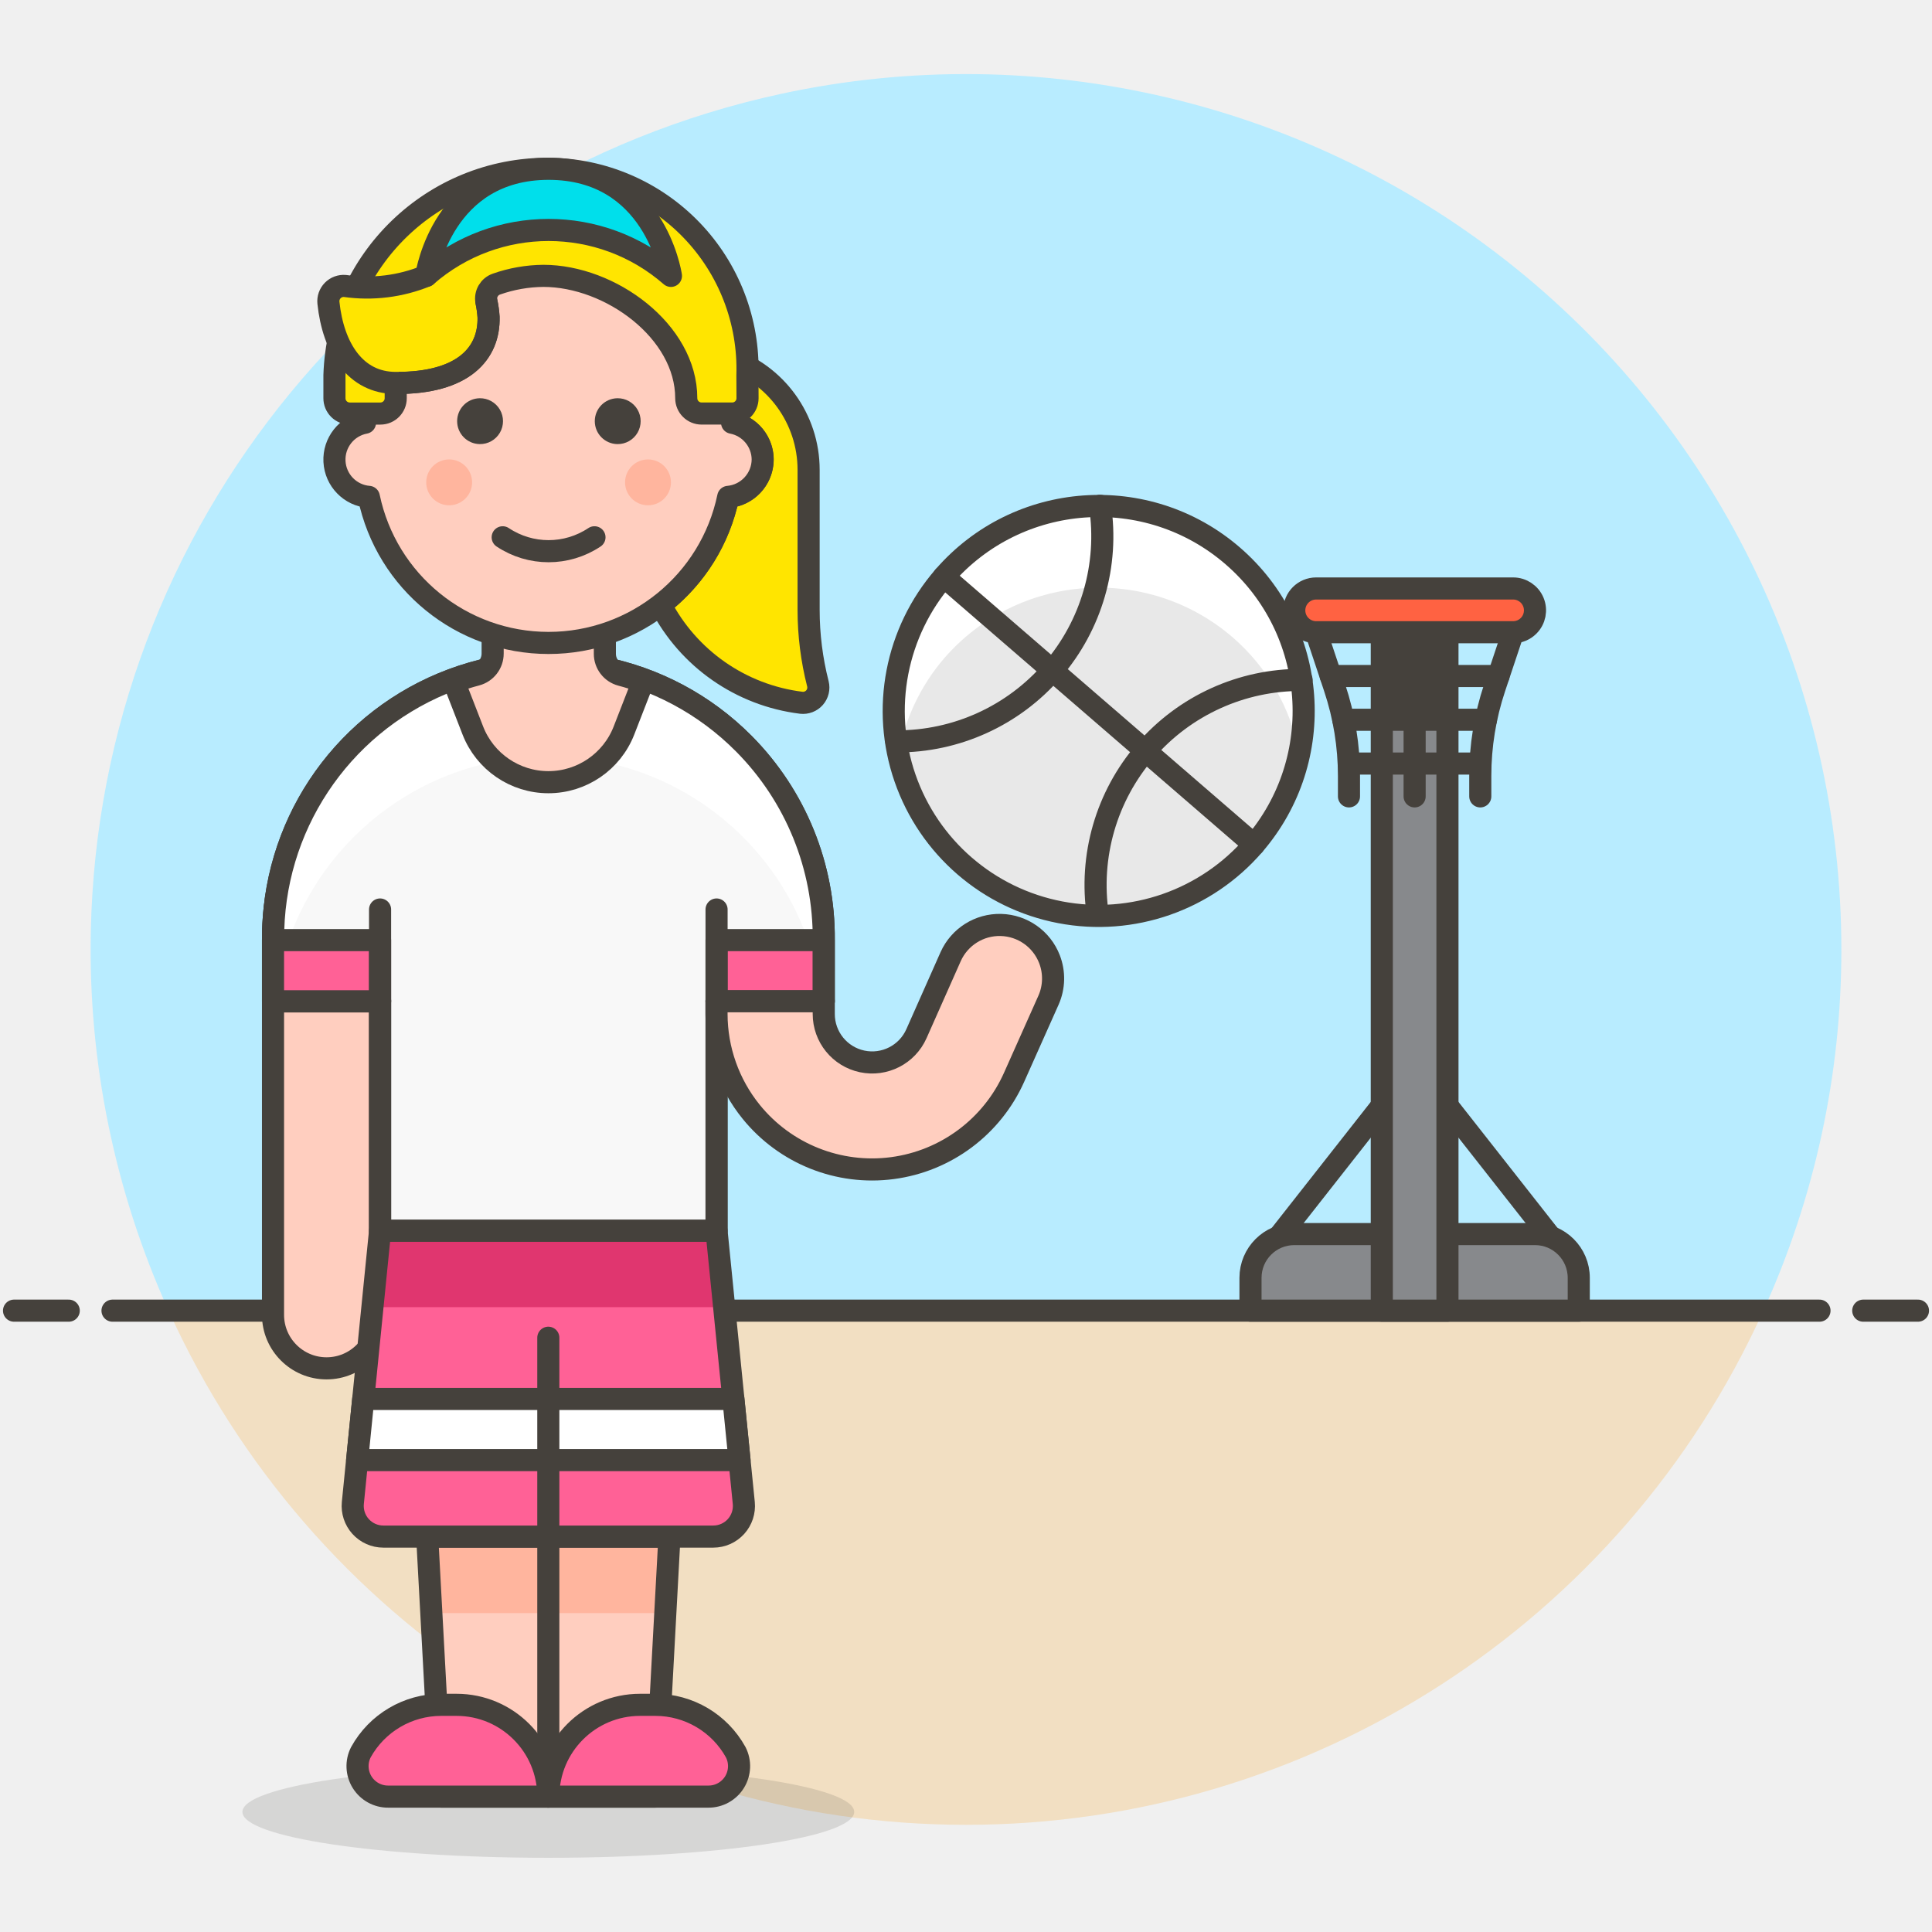
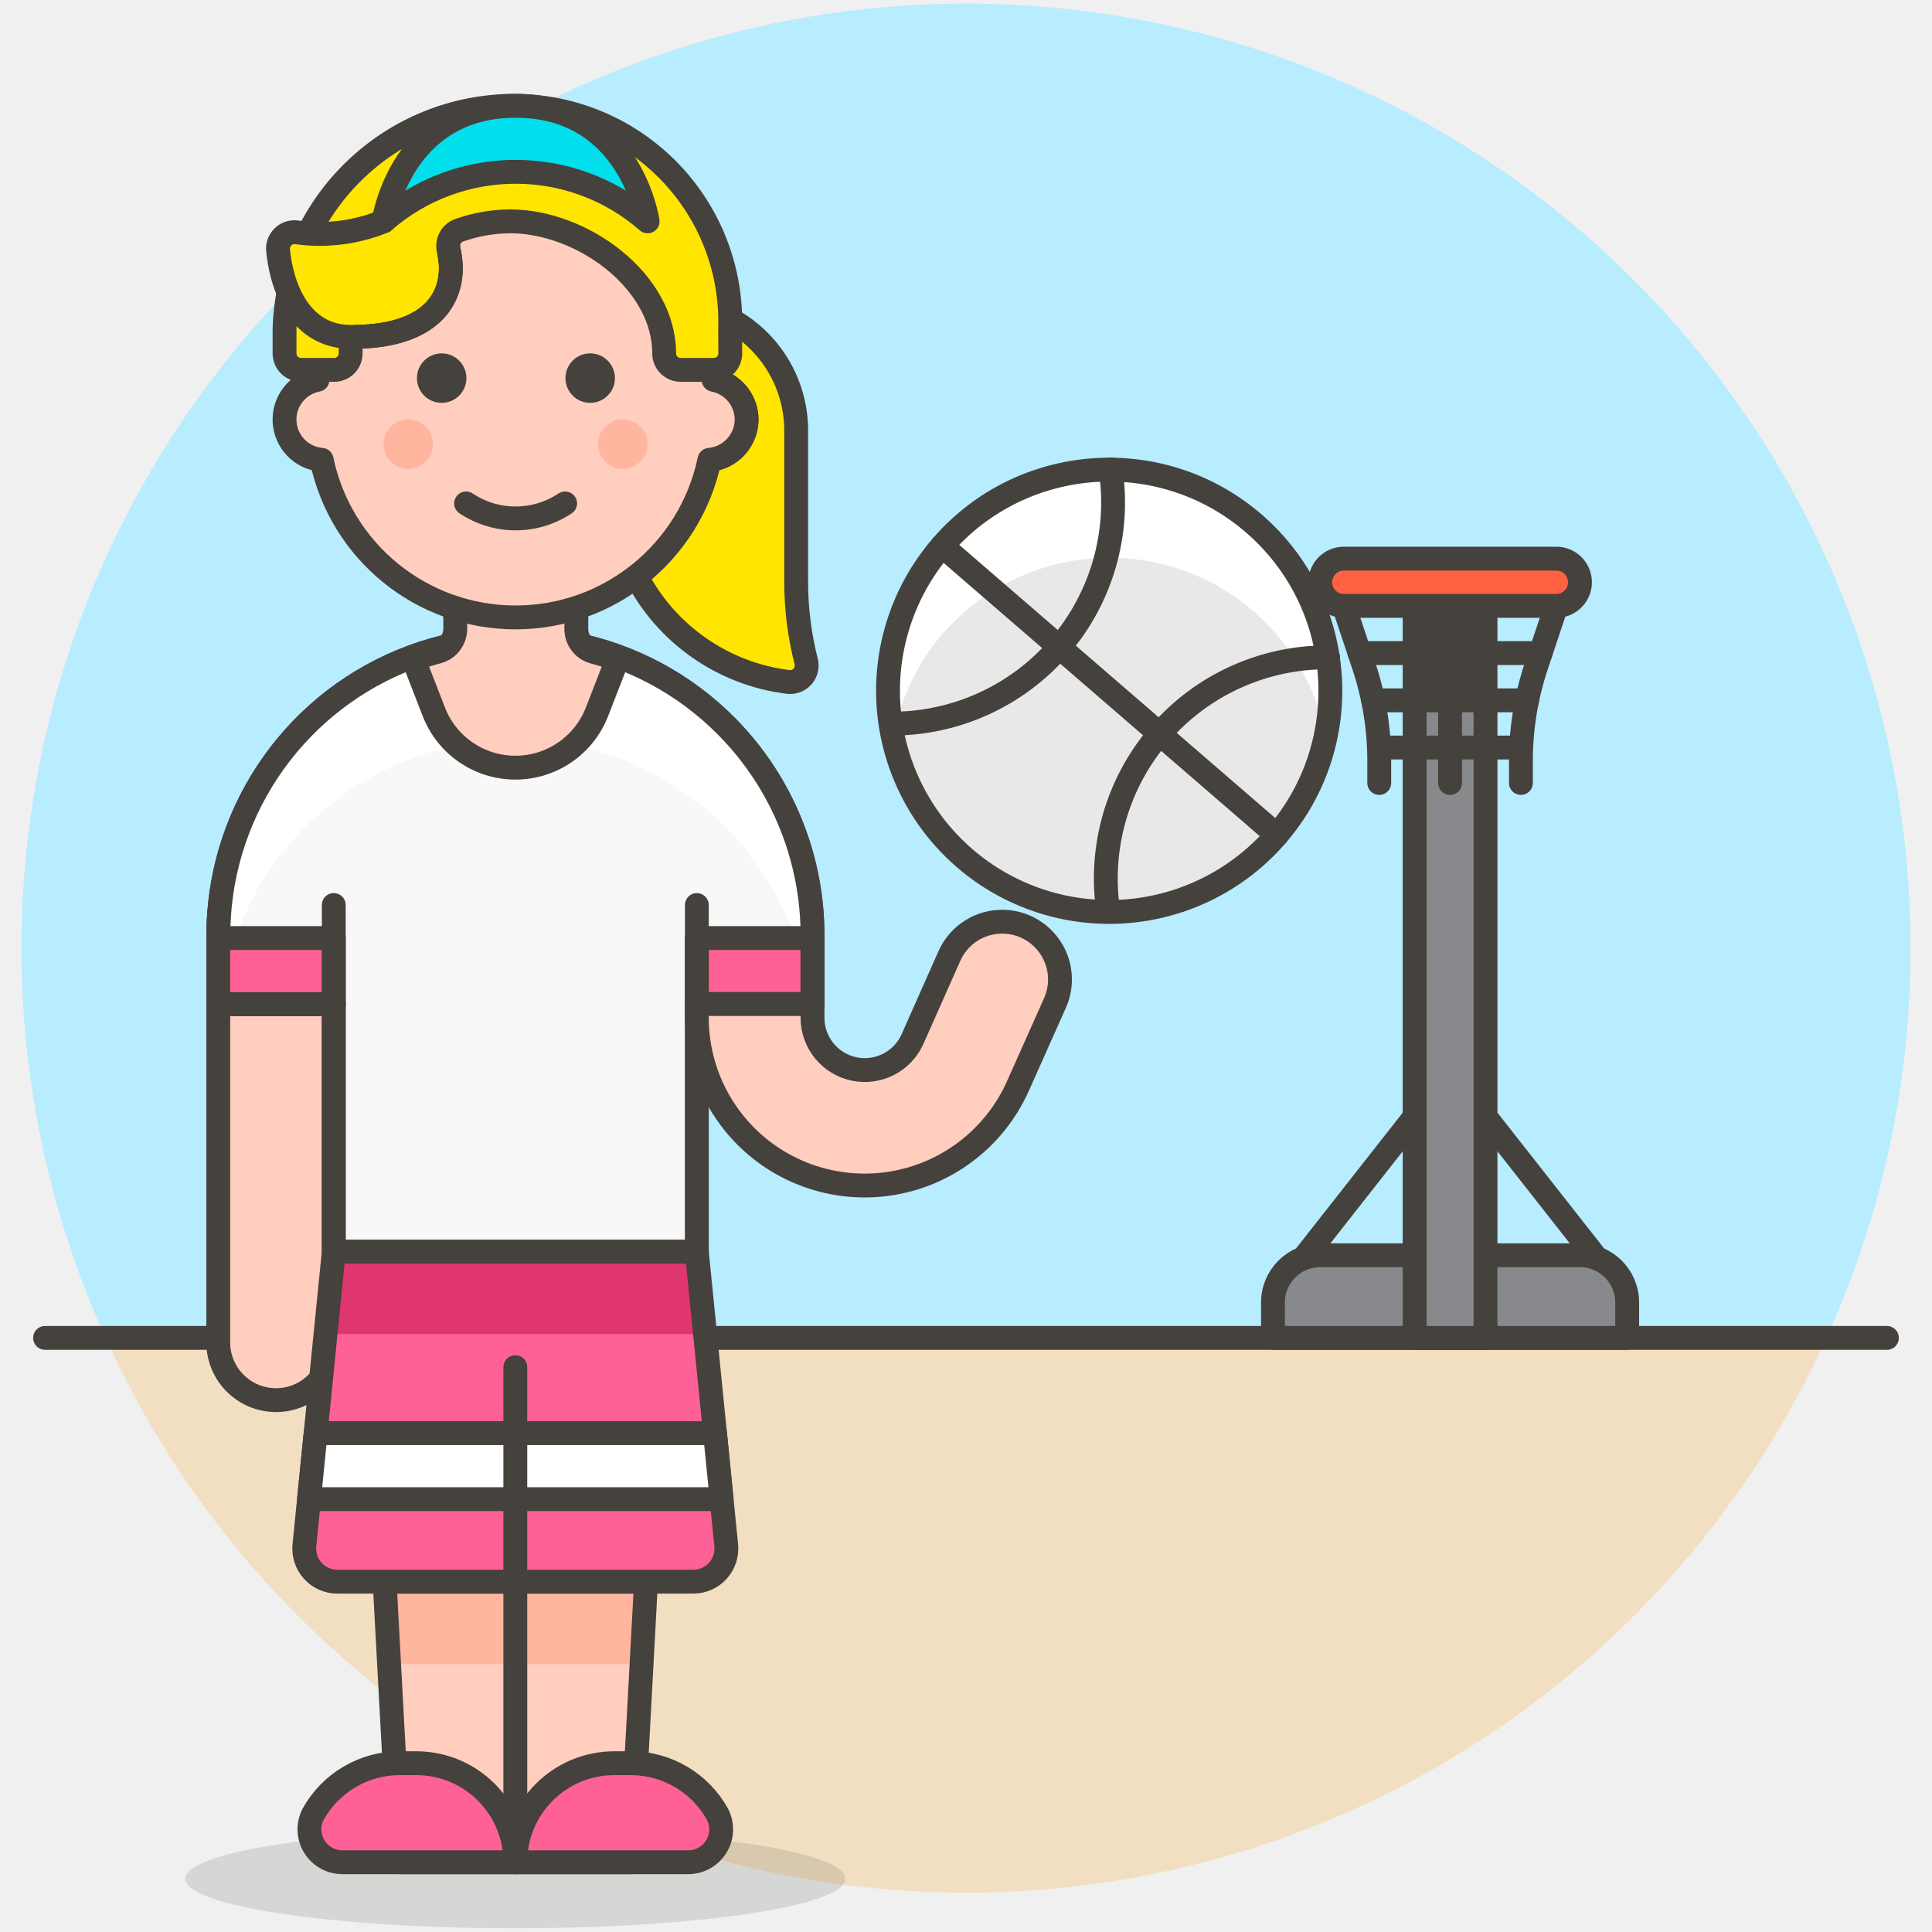
- <svg xmlns="http://www.w3.org/2000/svg" width="437" height="437" fill="none" viewBox="29 29 437 437">
+ <svg xmlns="http://www.w3.org/2000/svg" width="405" height="405" fill="none" viewBox="45 45 405 405">
  <path fill="#b8ecff" d="M445.5 243.783a198 198 0 0 0-73.628-154.09A198 198 0 0 0 205.72 50.216 198.004 198.004 0 0 0 49.54 239.69a198 198 0 0 0 17.6 85.769h360.717a197.2 197.2 0 0 0 17.642-81.675" />
  <path fill="#f2dfc2" d="M67.142 325.458a198 198 0 0 0 360.716 0z" />
-   <path stroke="#45413c" stroke-linecap="round" stroke-linejoin="round" stroke-width="5" d="M54.45 325.458h386.1m-408.375 0H44.55m405.9 0h12.375" />
+   <path stroke="#45413c" stroke-linecap="round" stroke-linejoin="round" stroke-width="5" d="M54.45 325.458h386.1" />
  <path fill="#87898c" d="M386.1 325.458h-74.25v-7.425a9.9 9.9 0 0 1 9.9-9.9h54.45a9.9 9.9 0 0 1 9.9 9.9z" />
  <path stroke="#45413c" stroke-linecap="round" stroke-linejoin="round" stroke-width="5" d="m344.025 275.958-25.785 32.818m35.685-32.818 25.869 32.922" />
  <path fill="#87898c" d="M376.2 308.133h-54.45a9.9 9.9 0 0 0-9.9 9.9v7.425a9.9 9.9 0 0 1 9.9-9.9h54.45a9.9 9.9 0 0 1 9.9 9.9v-7.425a9.9 9.9 0 0 0-9.9-9.9" />
  <path stroke="#45413c" stroke-linecap="round" stroke-linejoin="round" stroke-width="5" d="M386.1 325.458h-74.25v-7.425a9.9 9.9 0 0 1 9.9-9.9h54.45a9.9 9.9 0 0 1 9.9 9.9z" />
  <path fill="#87898c" d="M356.4 172.008h-14.85v153.45h14.85z" />
  <path fill="#45413c" d="M356.4 172.008h-14.85v19.8h14.85z" />
  <path stroke="#45413c" stroke-linecap="round" stroke-linejoin="round" stroke-width="5" d="M356.4 172.008h-14.85v153.45h14.85z" />
  <path stroke="#45413c" stroke-linecap="round" stroke-miterlimit="10" stroke-width="5" d="m326.7 172.008 4.198 12.592a62.9 62.9 0 0 1 3.227 19.894v4.639m37.125-37.125-4.198 12.592a62.9 62.9 0 0 0-3.227 19.894v4.639m-14.85-37.125v37.125" />
  <path fill="#ff6242" stroke="#45413c" stroke-miterlimit="10" stroke-width="5" d="M371.25 172.008H326.7a4.95 4.95 0 0 1 0-9.9h44.55a4.948 4.948 0 0 1 3.5 8.45 4.95 4.95 0 0 1-3.5 1.45Z" />
  <path stroke="#45413c" stroke-linecap="round" stroke-miterlimit="10" stroke-width="5" d="M334.125 201.708h29.7m-30.992-9.9h32.284m-35.115-9.9h37.946" />
  <path fill="#45413c" d="M153.024 449.217c38.213 0 69.191-4.647 69.191-10.38 0-5.732-30.978-10.38-69.19-10.38-38.214 0-69.192 4.648-69.192 10.38s30.978 10.38 69.191 10.38" opacity=".15" />
  <path fill="#e8e8e8" d="M312.647 220.062a46.362 46.362 0 1 1-70.148-60.638 46.362 46.362 0 0 1 70.148 60.638" />
  <path fill="#ffcebf" stroke="#45413c" stroke-linecap="round" stroke-linejoin="round" stroke-width="5" d="M114.969 192.441v133.957a12.105 12.105 0 0 1-12.108 12.108 12.106 12.106 0 0 1-12.108-12.108V241.64a61.8 61.8 0 0 1 24.216-49.198" />
  <path fill="#ffcebf" d="m125.626 376.561 3.183 58.816h48.436l3.178-58.816z" />
  <path fill="#ffb59e" d="M180.423 376.561h-54.797l.936 17.3h52.925z" />
  <path stroke="#45413c" stroke-linecap="round" stroke-linejoin="round" stroke-width="5" d="m125.626 376.561 3.183 58.816h48.436l3.178-58.816z" />
  <path fill="#f8f8f8" stroke="#45413c" stroke-linecap="round" stroke-linejoin="round" stroke-width="5" d="M215.325 241.64a62.27 62.27 0 0 0-18.042-44.395A62.28 62.28 0 0 0 129.09 183.6a62.28 62.28 0 0 0-38.313 58.038v13.86h24.215v51.896h76.077v-51.92h24.255z" />
  <path fill="#f8f8f8" d="M215.325 241.64a62.27 62.27 0 0 0-18.042-44.395A62.28 62.28 0 0 0 129.09 183.6a62.28 62.28 0 0 0-38.313 58.038v13.86h24.215v51.896h76.077v-51.92h24.255z" />
  <path fill="#fff" d="M153.024 179.363a62.28 62.28 0 0 0-62.27 62.276v13.86h.405a62.252 62.252 0 0 1 123.75 0h.416v-13.86a62.27 62.27 0 0 0-38.461-57.543 62.3 62.3 0 0 0-23.84-4.733" />
  <path stroke="#45413c" stroke-linecap="round" stroke-linejoin="round" stroke-width="5" d="M215.325 241.64a62.27 62.27 0 0 0-18.042-44.395A62.28 62.28 0 0 0 129.09 183.6a62.28 62.28 0 0 0-38.313 58.038v13.86h24.215v51.896h76.077v-51.92h24.255z" />
  <path fill="#ff6196" stroke="#45413c" stroke-linecap="round" stroke-linejoin="round" stroke-width="5" d="M114.969 241.639H90.753v13.84h24.216zm100.326 0h-24.216v13.84h24.216z" />
  <path fill="#ff6196" d="M191.07 307.395h-76.102l-6.158 61.558a6.93 6.93 0 0 0 1.76 5.328 6.93 6.93 0 0 0 5.126 2.28h74.656a6.93 6.93 0 0 0 6.885-7.608z" />
  <path fill="#e0366f" d="m192.812 324.67-1.732-17.3h-76.111l-1.728 17.3z" />
  <path stroke="#45413c" stroke-linecap="round" stroke-linejoin="round" stroke-width="5" d="M191.07 307.395h-76.102l-6.158 61.558a6.93 6.93 0 0 0 1.76 5.328 6.93 6.93 0 0 0 5.126 2.28h74.656a6.93 6.93 0 0 0 6.885-7.608z" />
  <path fill="#fff" stroke="#45413c" stroke-linecap="round" stroke-linejoin="round" stroke-width="5" d="M109.781 359.266h86.491l-1.386-13.84h-83.724z" />
  <path fill="#ff6196" stroke="#45413c" stroke-linecap="round" stroke-linejoin="round" stroke-width="5" d="M189.209 435.377a6.9 6.9 0 0 0 6.207-10.038 20.76 20.76 0 0 0-18.171-10.722h-3.465a20.76 20.76 0 0 0-20.76 20.76z" />
  <path fill="#ff6196" stroke="#45413c" stroke-linecap="round" stroke-linejoin="round" stroke-width="5" d="M153.024 435.377a20.76 20.76 0 0 0-20.756-20.76h-3.465a20.76 20.76 0 0 0-18.176 10.722 6.9 6.9 0 0 0 6.193 10.038z" />
  <path stroke="#45413c" stroke-linecap="round" stroke-linejoin="round" stroke-width="5" d="M153.024 331.585v103.792" />
  <path fill="#ffcebf" stroke="#45413c" stroke-linecap="round" stroke-linejoin="round" stroke-width="5" d="M169.478 181.665a4.95 4.95 0 0 1-3.663-4.787v-16.191h-25.383v16.152a4.95 4.95 0 0 1-3.668 4.777q-2.599.687-5.094 1.598l4.282 11.02a18.34 18.34 0 0 0 34.184 0l4.287-11.02a59 59 0 0 0-4.945-1.549" />
  <path stroke="#45413c" stroke-linecap="round" stroke-linejoin="round" stroke-width="5" d="M114.969 255.474V234.72m76.111 20.754V234.72" />
  <path fill="#ffcebf" stroke="#45413c" stroke-linecap="round" stroke-linejoin="round" stroke-width="5" d="M215.325 255.474v2.886a10.954 10.954 0 0 0 20.963 4.455l7.747-17.448a12.111 12.111 0 0 1 22.348.592 12.1 12.1 0 0 1-.212 9.248l-7.781 17.439a35.182 35.182 0 0 1-59.47 7.847 35.18 35.18 0 0 1-7.85-22.133v-2.886z" />
  <path fill="#fff" d="M242.496 177.972a46.35 46.35 0 0 1 65.39-4.757 45.9 45.9 0 0 1 14.913 25.74 46.214 46.214 0 1 0-90.456.104 45.86 45.86 0 0 1 10.153-21.087" />
  <path stroke="#45413c" stroke-linecap="round" stroke-linejoin="round" stroke-width="5" d="M312.647 220.062a46.362 46.362 0 1 1-70.148-60.638 46.362 46.362 0 0 1 70.148 60.638" />
  <path stroke="#45413c" stroke-linecap="round" stroke-linejoin="round" stroke-width="5" d="M277.329 236.085a46.36 46.36 0 0 1 10.769-37.252 46.36 46.36 0 0 1 35.305-16.04m-45.589-39.391a46.368 46.368 0 0 1-46.075 53.291m10.757-37.268 70.151 60.637" />
  <path fill="#ffe500" stroke="#45413c" stroke-linecap="round" stroke-linejoin="round" stroke-width="5" d="M210.227 187.956a3.467 3.467 0 0 0 3.771-4.291 67.5 67.5 0 0 1-2.098-16.721v-31.68a26.56 26.56 0 0 0-18.315-25.245c.66 2.975.992 6.014.99 9.063v5.54a8.47 8.47 0 0 1 6.9 8.768 8.474 8.474 0 0 1-7.772 8.007 41.54 41.54 0 0 1-15.29 24.398 41.55 41.55 0 0 0 31.814 22.161" />
  <path fill="#ffcebf" stroke="#45413c" stroke-linecap="round" stroke-linejoin="round" stroke-width="5" d="M201.519 132.917a8.53 8.53 0 0 0-6.93-8.301v-5.54a41.516 41.516 0 0 0-83.031 0v5.54a8.474 8.474 0 0 0 .87 16.775 41.524 41.524 0 0 0 40.645 33.037 41.52 41.52 0 0 0 40.645-33.037 8.567 8.567 0 0 0 7.801-8.474" />
  <path fill="#ffb59e" d="M130.596 143.293a5.188 5.188 0 1 0 0-10.376 5.188 5.188 0 0 0 0 10.376m44.976 0a5.188 5.188 0 1 0 0-10.376 5.188 5.188 0 0 0 0 10.376" />
  <path stroke="#45413c" stroke-linecap="round" stroke-linejoin="round" stroke-width="5" d="M142.704 150.53a18.705 18.705 0 0 0 20.76 0" />
  <path fill="#ffe500" d="M198.06 113.89a45.265 45.265 0 0 0-44.976-46.709 48.216 48.216 0 0 0-48.436 46.709v5.187a3.463 3.463 0 0 0 3.465 3.465h6.93a3.466 3.466 0 0 0 3.465-3.465v-3.465c15.424.11 21.21-6.766 21.003-14.894a24 24 0 0 0-.495-3.545 3.464 3.464 0 0 1 2.272-3.915c3.412-1.202 7-1.831 10.618-1.861 15.152 0 32.318 12.523 32.318 27.675a3.463 3.463 0 0 0 3.465 3.465h6.93a3.465 3.465 0 0 0 3.465-3.465z" />
  <path stroke="#45413c" stroke-linecap="round" stroke-linejoin="round" stroke-width="5" d="M198.06 113.89a45.265 45.265 0 0 0-44.976-46.709 48.216 48.216 0 0 0-48.436 46.709v5.187a3.463 3.463 0 0 0 3.465 3.465h6.93a3.466 3.466 0 0 0 3.465-3.465v-3.465c15.424.11 21.21-6.766 21.003-14.894a24 24 0 0 0-.495-3.545 3.464 3.464 0 0 1 2.272-3.915c3.412-1.202 7-1.831 10.618-1.861 15.152 0 32.318 12.523 32.318 27.675a3.463 3.463 0 0 0 3.465 3.465h6.93a3.465 3.465 0 0 0 3.465-3.465z" />
  <path fill="#00dfeb" stroke="#45413c" stroke-linecap="round" stroke-linejoin="round" stroke-width="5" d="M153.084 67.181c-23.82 0-27.557 23.449-27.676 24.22a42.07 42.07 0 0 1 55.351 0c-.114-.771-3.856-24.22-27.675-24.22" />
  <path fill="#ffe500" d="M118.488 115.617c-9.142 0-14.147-7.945-15.216-18.122a3.464 3.464 0 0 1 3.742-3.811c6.225.887 12.575.1 18.394-2.282" />
  <path stroke="#45413c" stroke-linecap="round" stroke-linejoin="round" stroke-width="5" d="M139.01 97.178a24 24 0 0 1 .496 3.545c.208 8.128-5.579 15.003-21.003 14.894-9.143 0-14.147-7.945-15.216-18.122a3.464 3.464 0 0 1 3.742-3.811c6.225.887 12.574.1 18.394-2.282" />
  <path fill="#45413c" d="M137.516 129.452a5.188 5.188 0 1 0 0-10.375 5.188 5.188 0 0 0 0 10.375m31.135 0a5.188 5.188 0 1 0 0-10.375 5.188 5.188 0 0 0 0 10.375" />
</svg>
